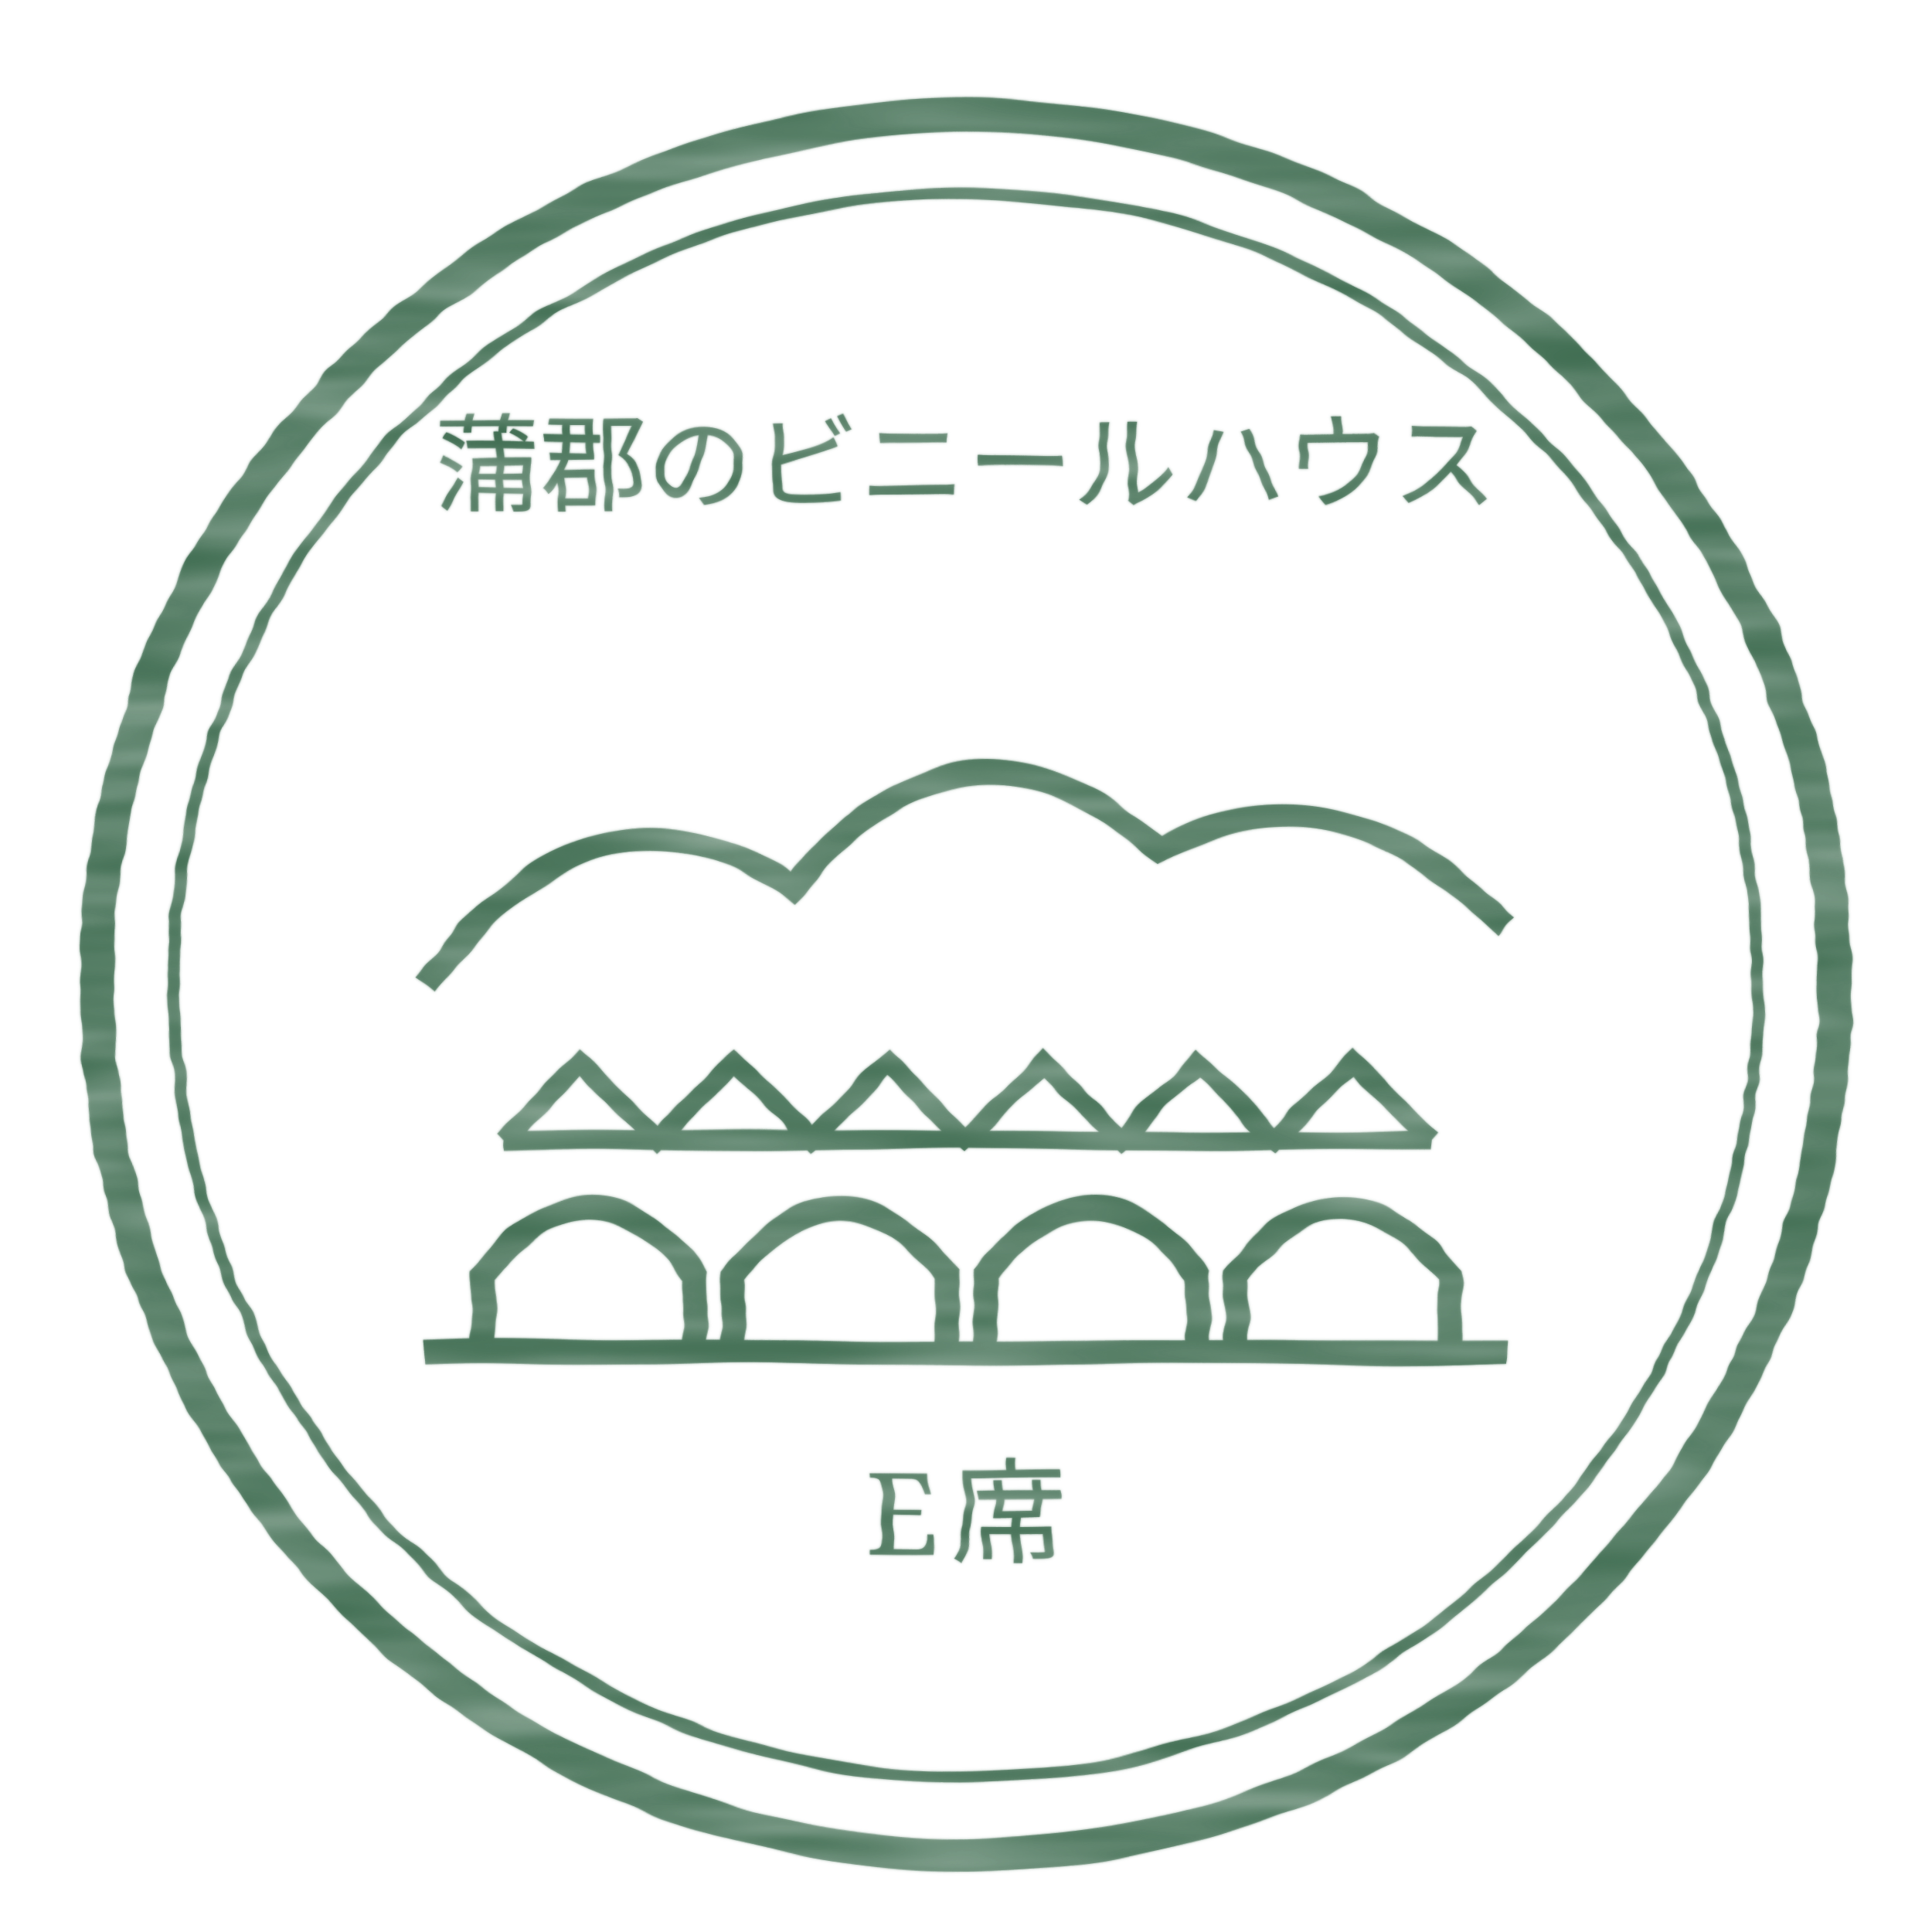
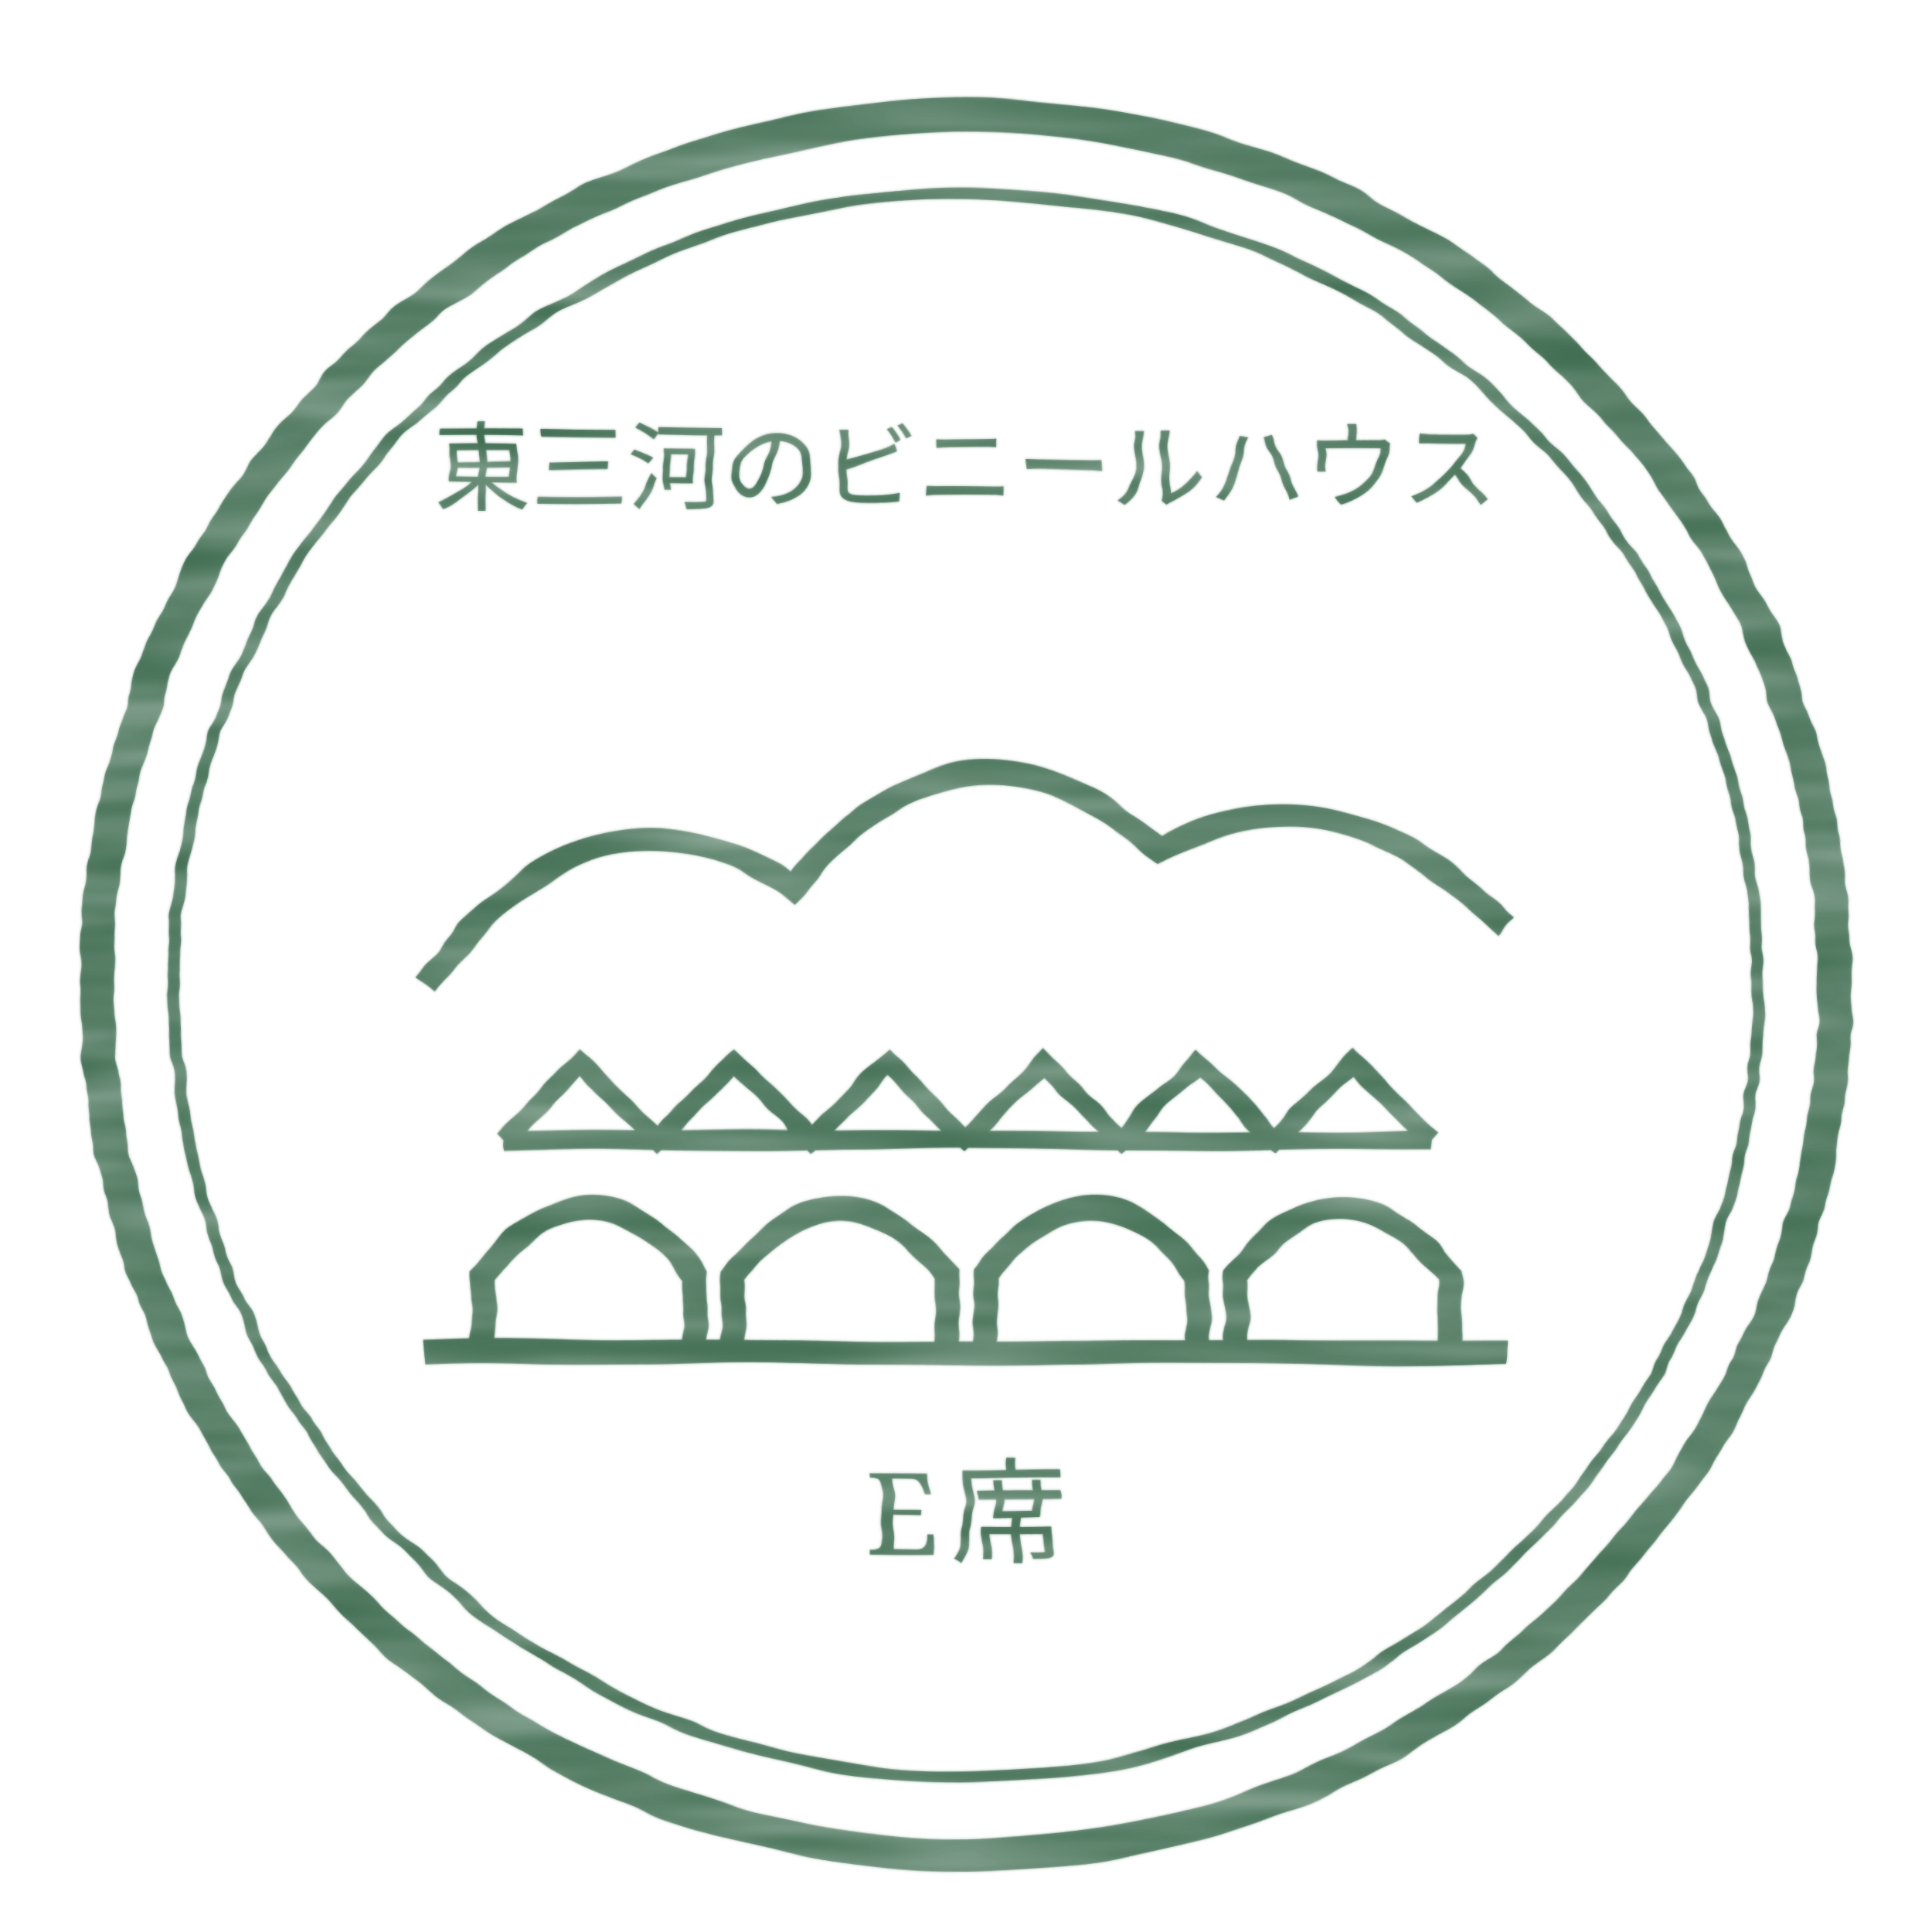
- <svg xmlns="http://www.w3.org/2000/svg" viewBox="0 0 200 200" role="img" aria-label="蒲郡のビニールハウス 車窓スタンプ">
+ <svg xmlns="http://www.w3.org/2000/svg" viewBox="0 0 200 200" role="img" aria-label="東三河のビニールハウス 車窓スタンプ">
  <defs>
    <filter id="stampInk" x="-5%" y="-5%" width="110%" height="110%" color-interpolation-filters="sRGB">
      <feTurbulence type="fractalNoise" baseFrequency="0.045 0.32" numOctaves="2" seed="17" result="paperGrain" />
      <feDisplacementMap in="SourceGraphic" in2="paperGrain" scale="0.85" xChannelSelector="R" yChannelSelector="G" result="roughInk" />
      <feColorMatrix in="paperGrain" type="matrix" values="0 0 0 0 1  0 0 0 0 1  0 0 0 0 1  0.3 0.3 0.3 0 0.15" result="inkDensity" />
      <feComposite in="roughInk" in2="inkDensity" operator="in" result="unevenInk" />
      <feGaussianBlur in="unevenInk" stdDeviation="0.16" result="inkBleed" />
      <feMerge>
        <feMergeNode in="inkBleed" />
        <feMergeNode in="unevenInk" />
      </feMerge>
    </filter>
  </defs>
  <g stroke="#3d6b4f" fill="#3d6b4f" filter="url(#stampInk)">
    <circle cx="100" cy="102" r="90" fill="none" stroke-width="3.5" />
    <circle cx="100" cy="102" r="82" fill="none" stroke-width="1.2" />
-     <text x="100" y="52" text-anchor="middle" font-size="11" font-weight="500" font-family="'Shippori Mincho','Hiragino Mincho ProN','Yu Mincho',serif" stroke="none">蒲郡のビニールハウス</text>
+     <text x="100" y="52" text-anchor="middle" font-size="10" font-weight="500" font-family="'Shippori Mincho','Hiragino Mincho ProN','Yu Mincho',serif" stroke="none">東三河のビニールハウス</text>
    <path d="M44 102 Q62 78 82 92 Q100 70 120 88 Q138 78 156 96" fill="none" stroke-width="2.5" />
    <path d="M52 118 l8 -8 l8 8 l8 -8 l8 8 l8 -8 l8 8 l8 -8 l8 8 l8 -8 l8 8 l8 -8 l8 8 M52 118 H148" fill="none" stroke-width="2" />
    <g fill="none" stroke-width="2.5">
      <path d="M50 140 V132 Q61 118 72 132 V140" />
      <path d="M76 140 V132 Q87 118 98 132 V140" />
      <path d="M102 140 V132 Q113 118 124 132 V140" />
      <path d="M128 140 V132 Q139 118 150 132 V140" />
      <path d="M44 140 H156" />
    </g>
    <text x="100" y="161" text-anchor="middle" font-size="12" letter-spacing="1.2" font-family="'Shippori Mincho','Hiragino Mincho ProN','Yu Mincho',serif" stroke="none">E席</text>
  </g>
</svg>
